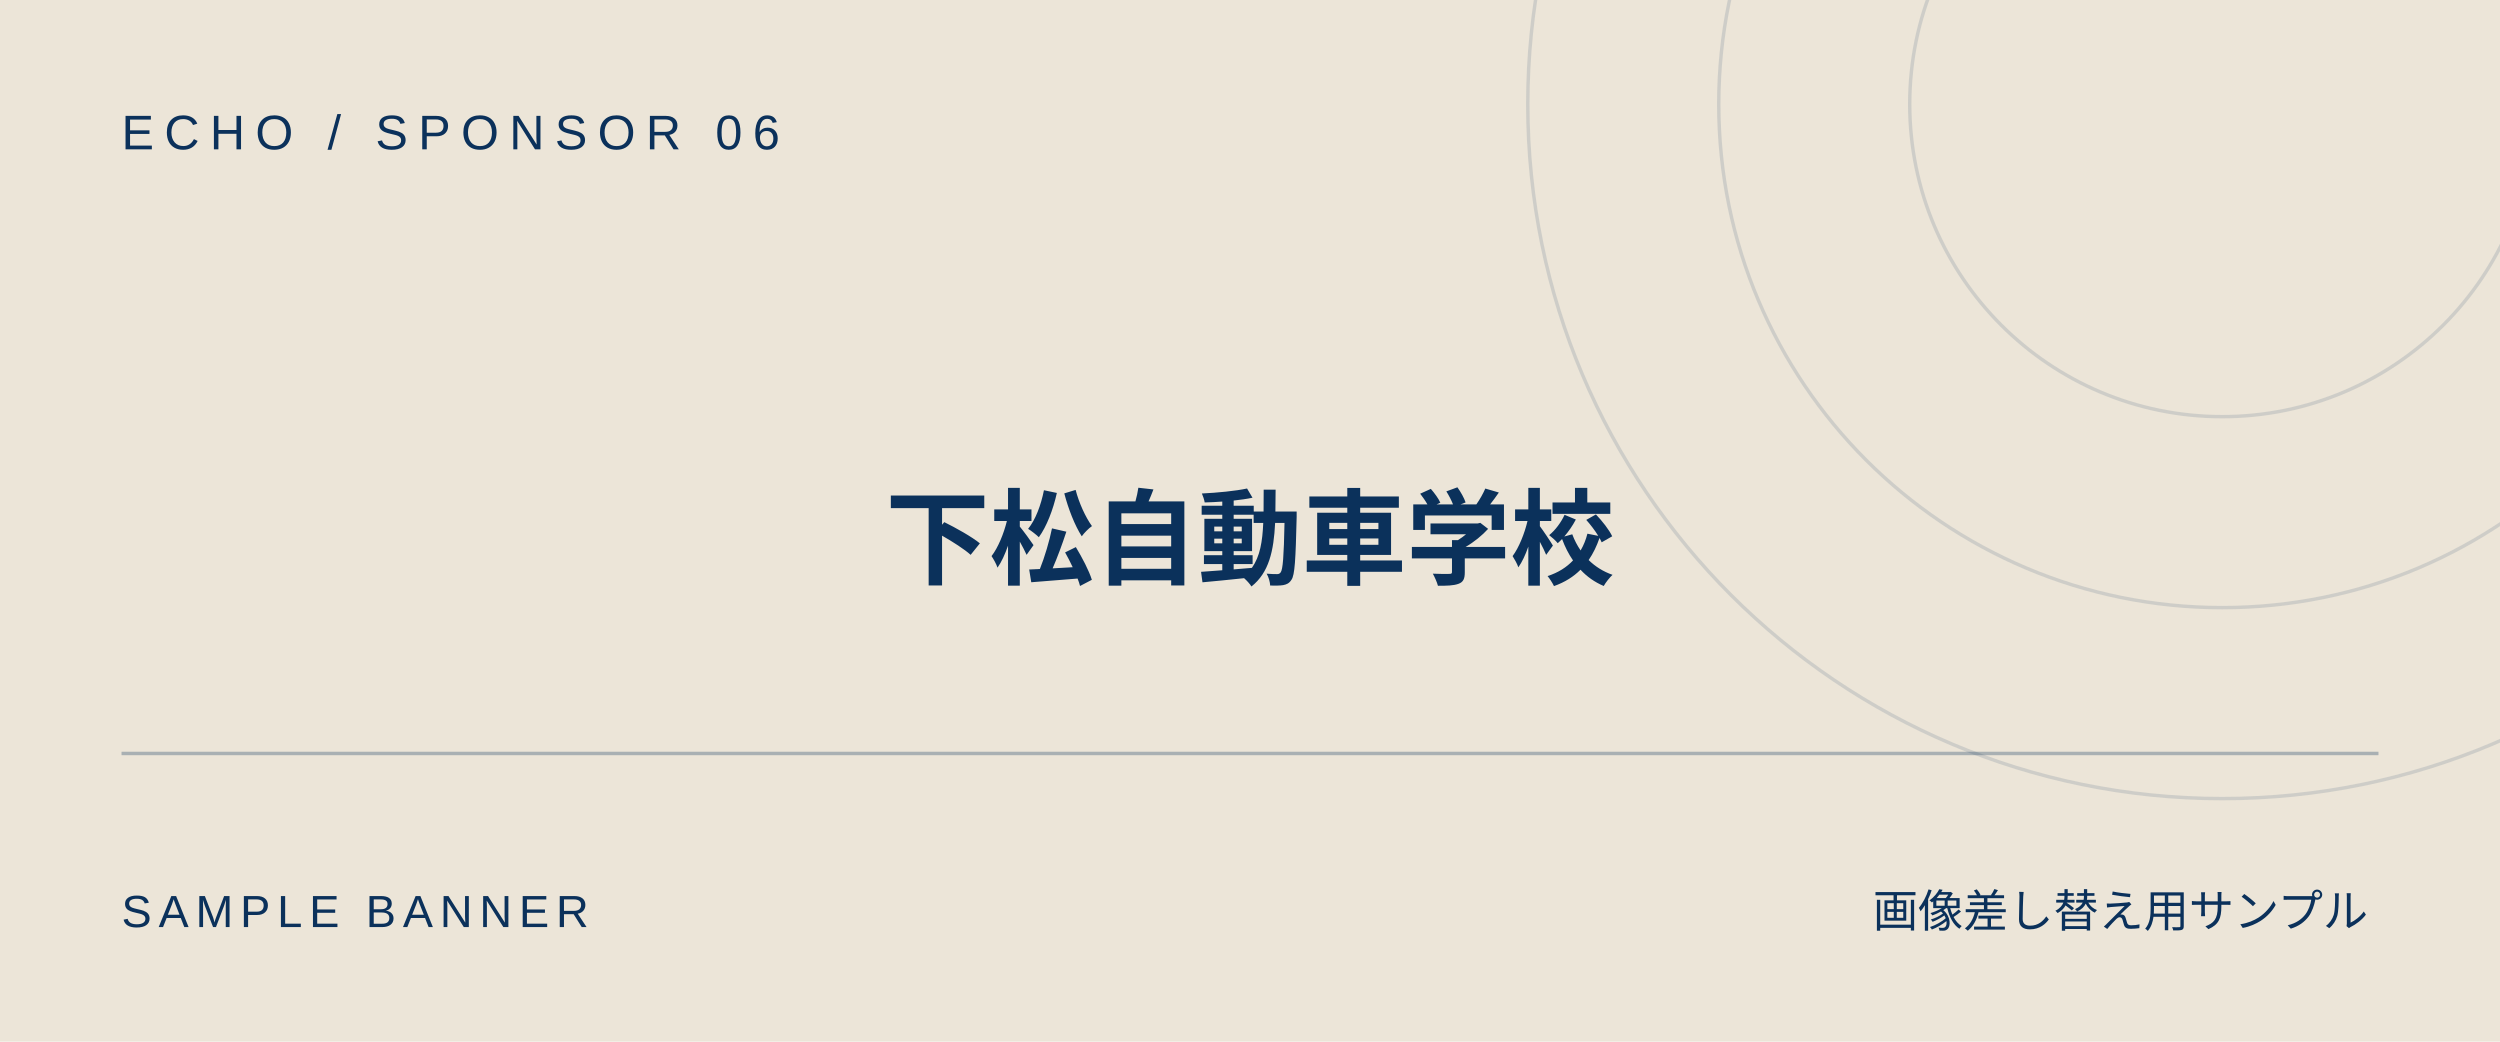
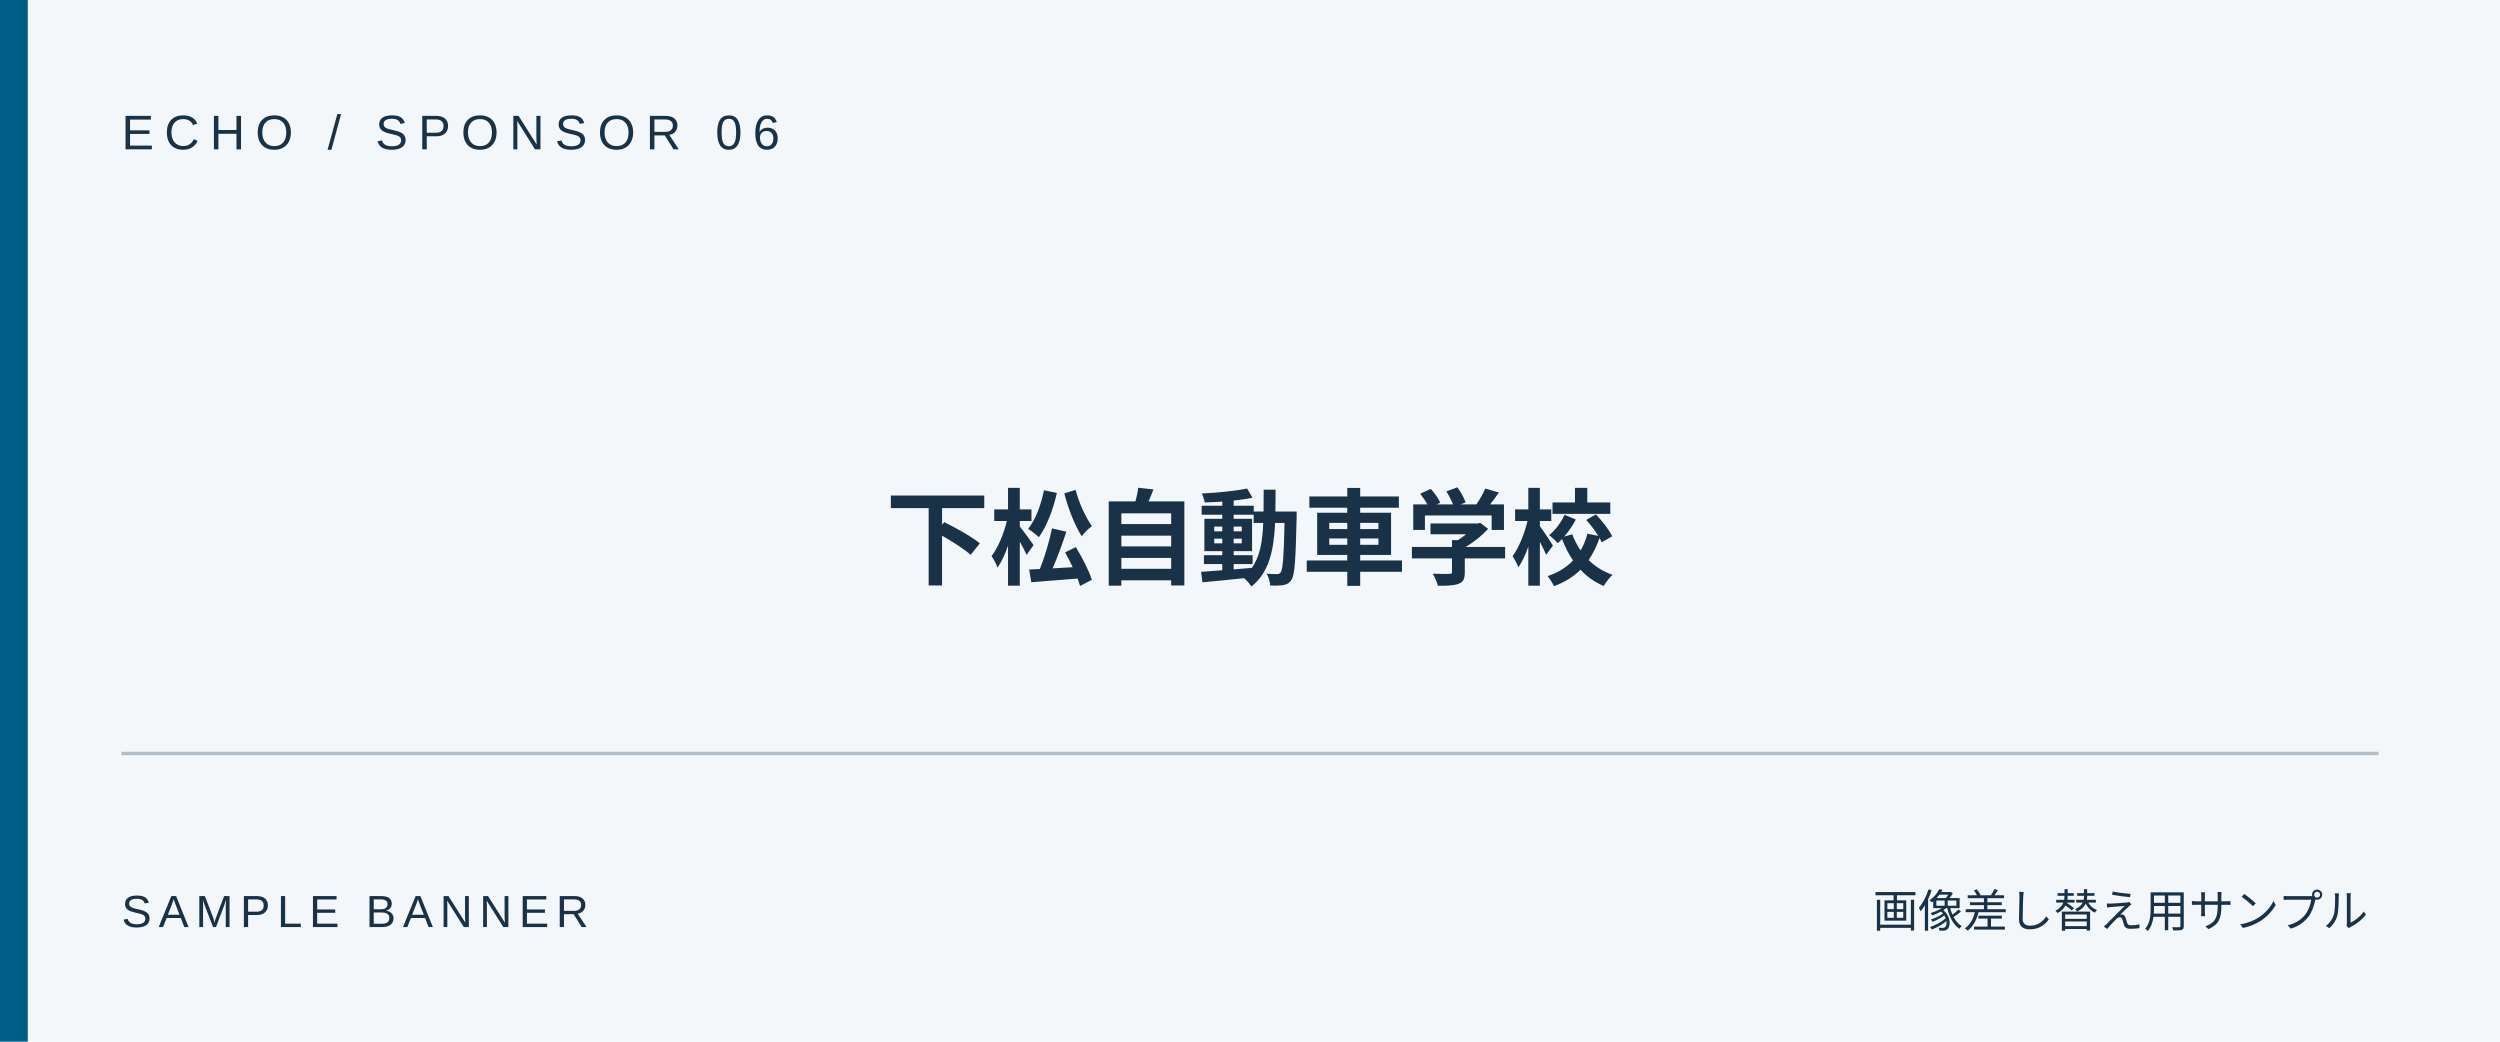
<svg xmlns="http://www.w3.org/2000/svg" width="720" height="300" viewBox="0 0 720 300">
-   <rect width="720" height="300" fill="#ece5d8" />
-   <g fill="none" stroke="#0b315b" opacity=".13">
-     <circle cx="640" cy="30" r="90" />
-     <circle cx="640" cy="30" r="145" />
-     <circle cx="640" cy="30" r="200" />
-   </g>
-   <text x="35" y="43" fill="#0b315b" font-family="Arial,sans-serif" font-size="14" letter-spacing="3">ECHO / SPONSOR 06</text>
-   <text x="360" y="166" text-anchor="middle" fill="#0b315b" font-family="sans-serif" font-size="30" font-weight="700">下松自動車学校</text>
-   <path d="M35 217h650" stroke="#0b315b" opacity=".3" />
-   <text x="35" y="267" fill="#0b315b" font-family="Arial,sans-serif" font-size="13" letter-spacing="2">SAMPLE BANNER</text>
-   <text x="682" y="267" text-anchor="end" fill="#0b315b" font-family="sans-serif" font-size="13">画像差し替え用サンプル</text>
+   <rect width="720" height="300" fill="#f4f7f9" />
+   <rect x="0" y="0" width="8" height="300" fill="#005d85" />
+   <text x="35" y="43" fill="#193247" font-family="Arial,sans-serif" font-size="14" letter-spacing="3">ECHO / SPONSOR 06</text>
+   <text x="360" y="166" text-anchor="middle" fill="#193247" font-family="sans-serif" font-size="30" font-weight="700">下松自動車学校</text>
+   <path d="M35 217h650" stroke="#193247" opacity=".3" />
+   <text x="35" y="267" fill="#193247" font-family="Arial,sans-serif" font-size="13" letter-spacing="2">SAMPLE BANNER</text>
+   <text x="682" y="267" text-anchor="end" fill="#193247" font-family="sans-serif" font-size="13">画像差し替え用サンプル</text>
</svg>
